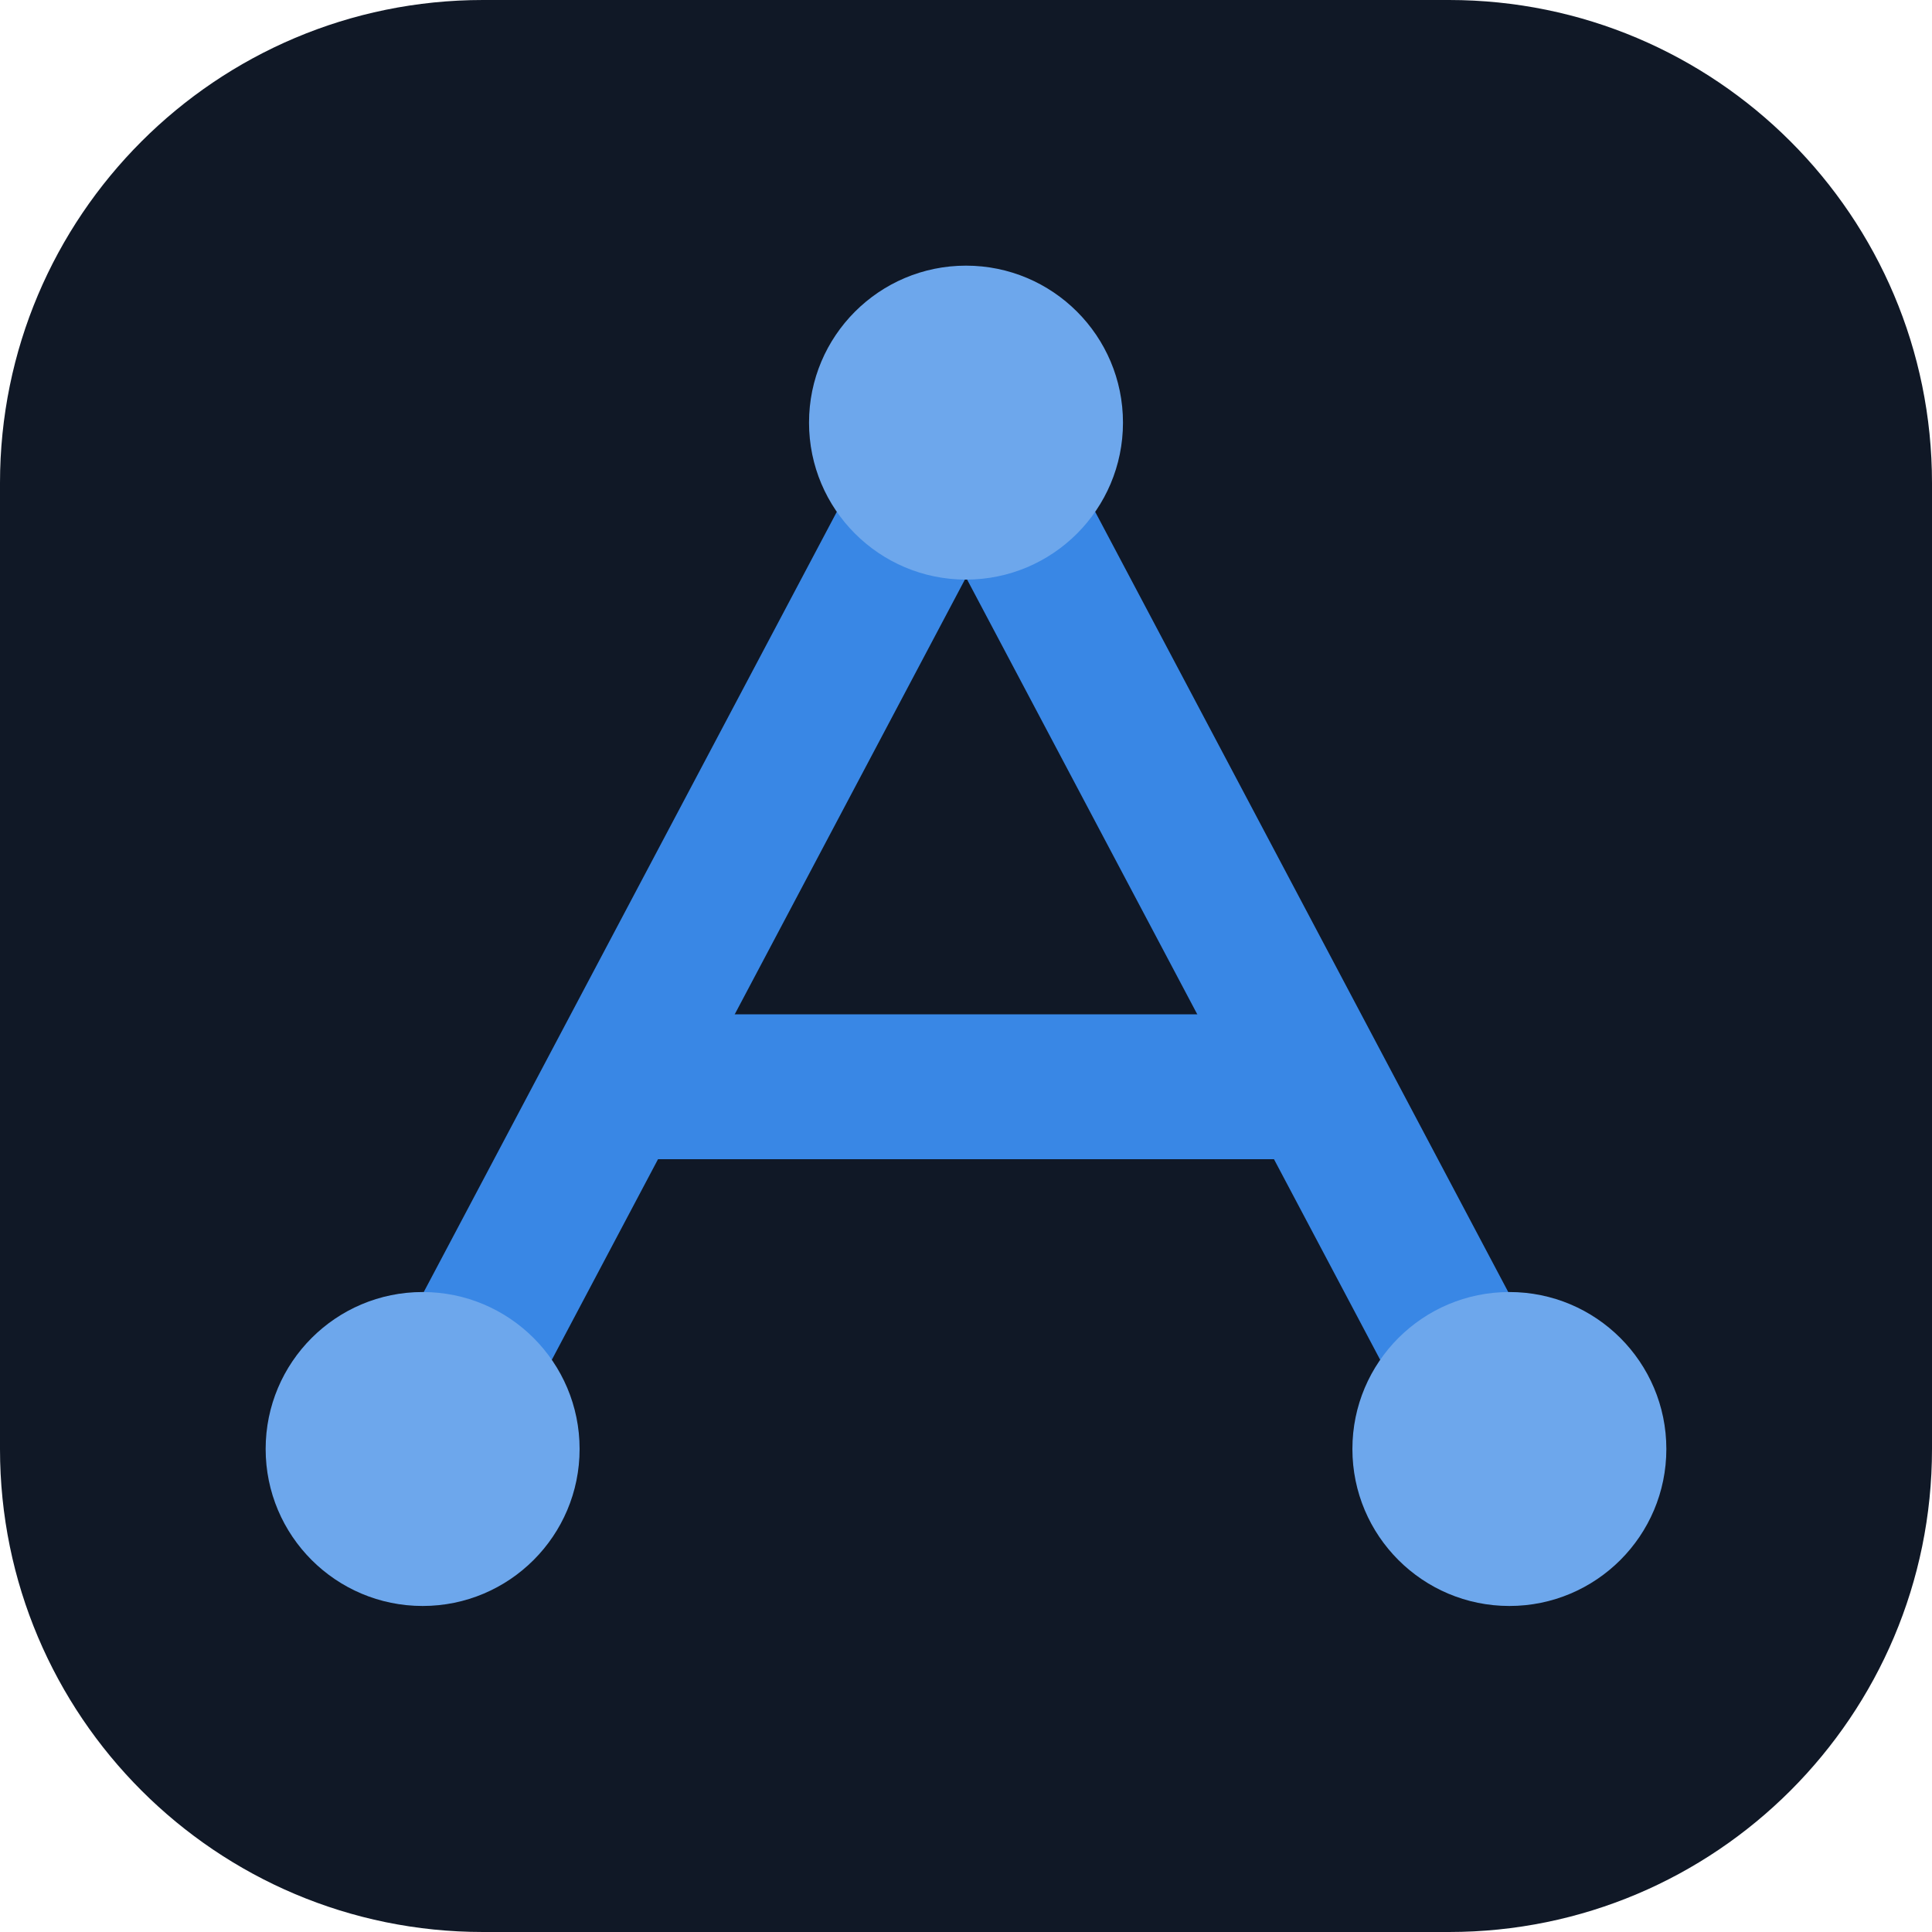
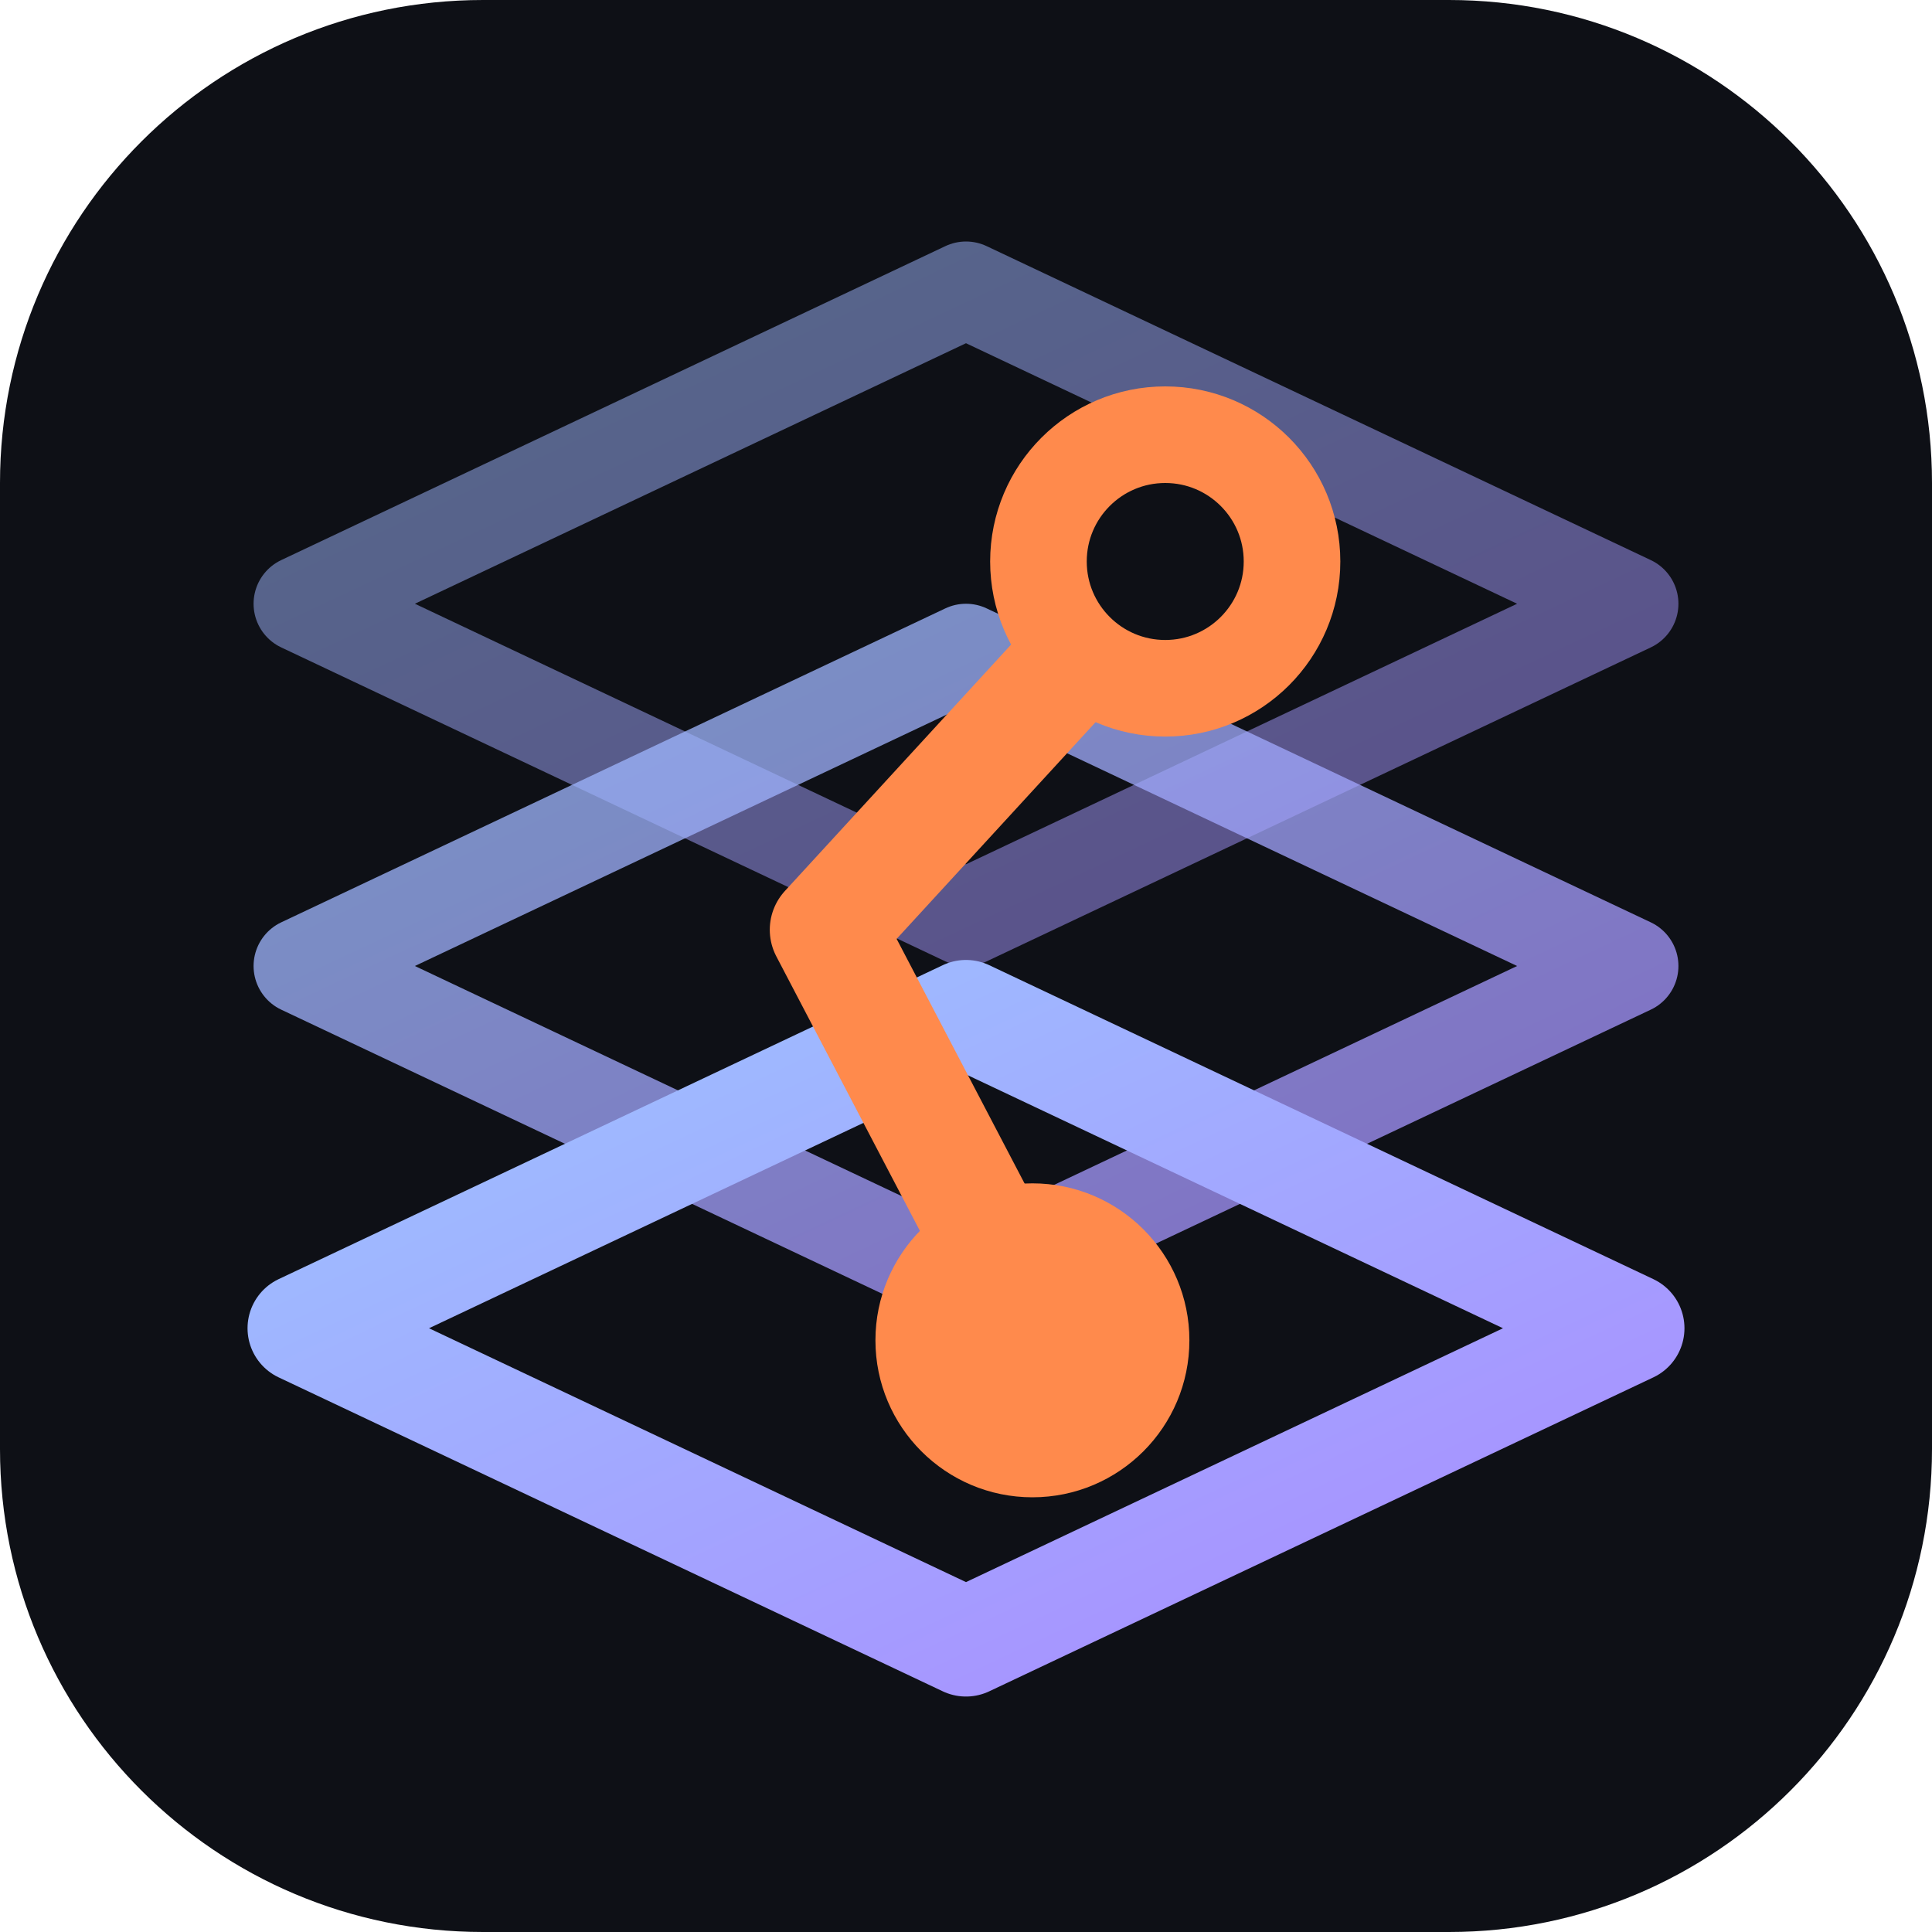
<svg xmlns="http://www.w3.org/2000/svg" viewBox="0 0 32 32">
-   <rect width="32" height="32" rx="8" fill="#101826" />
-   <g fill="none" stroke="#3987e5" stroke-width="2.4" stroke-linecap="round" stroke-linejoin="round">
-     <path d="M7 24 L16 7 L25 24" />
-     <path d="M10.5 18 H21.5" />
+   <rect width="32" height="32" rx="8" fill="#0e1016" />
+   <defs>
+     <linearGradient id="g" x1="0" y1="0" x2="1" y2="1">
+       <stop offset="0" stop-color="#9cc3ff" />
+       <stop offset="1" stop-color="#a98bff" />
+     </linearGradient>
+   </defs>
+   <g fill="none" stroke="url(#g)" stroke-linejoin="round">
+     <path d="M5 10 16 4.8 27 10 16 15.2z" stroke-width="1.6" opacity="0.5" />
+     <path d="M5 16 16 10.8 27 16 16 21.2z" stroke-width="1.6" opacity="0.75" />
+     <path d="M5 22 16 16.8 27 22 16 27.2z" stroke-width="1.8" />
  </g>
-   <g fill="#6da7ec">
-     <circle cx="16" cy="7" r="2.6" />
-     <circle cx="7" cy="24" r="2.6" />
-     <circle cx="25" cy="24" r="2.6" />
-   </g>
+   <path d="M19.3 9.3 13.7 15.4 17.1 21.9" fill="none" stroke="#ff8a4c" stroke-width="1.9" stroke-linecap="round" stroke-linejoin="round" />
+   <circle cx="19.3" cy="9.3" r="2.1" fill="#0e1016" stroke="#ff8a4c" stroke-width="1.6" />
+   <circle cx="17.1" cy="22.2" r="2.6" fill="#ff8a4c" />
</svg>
